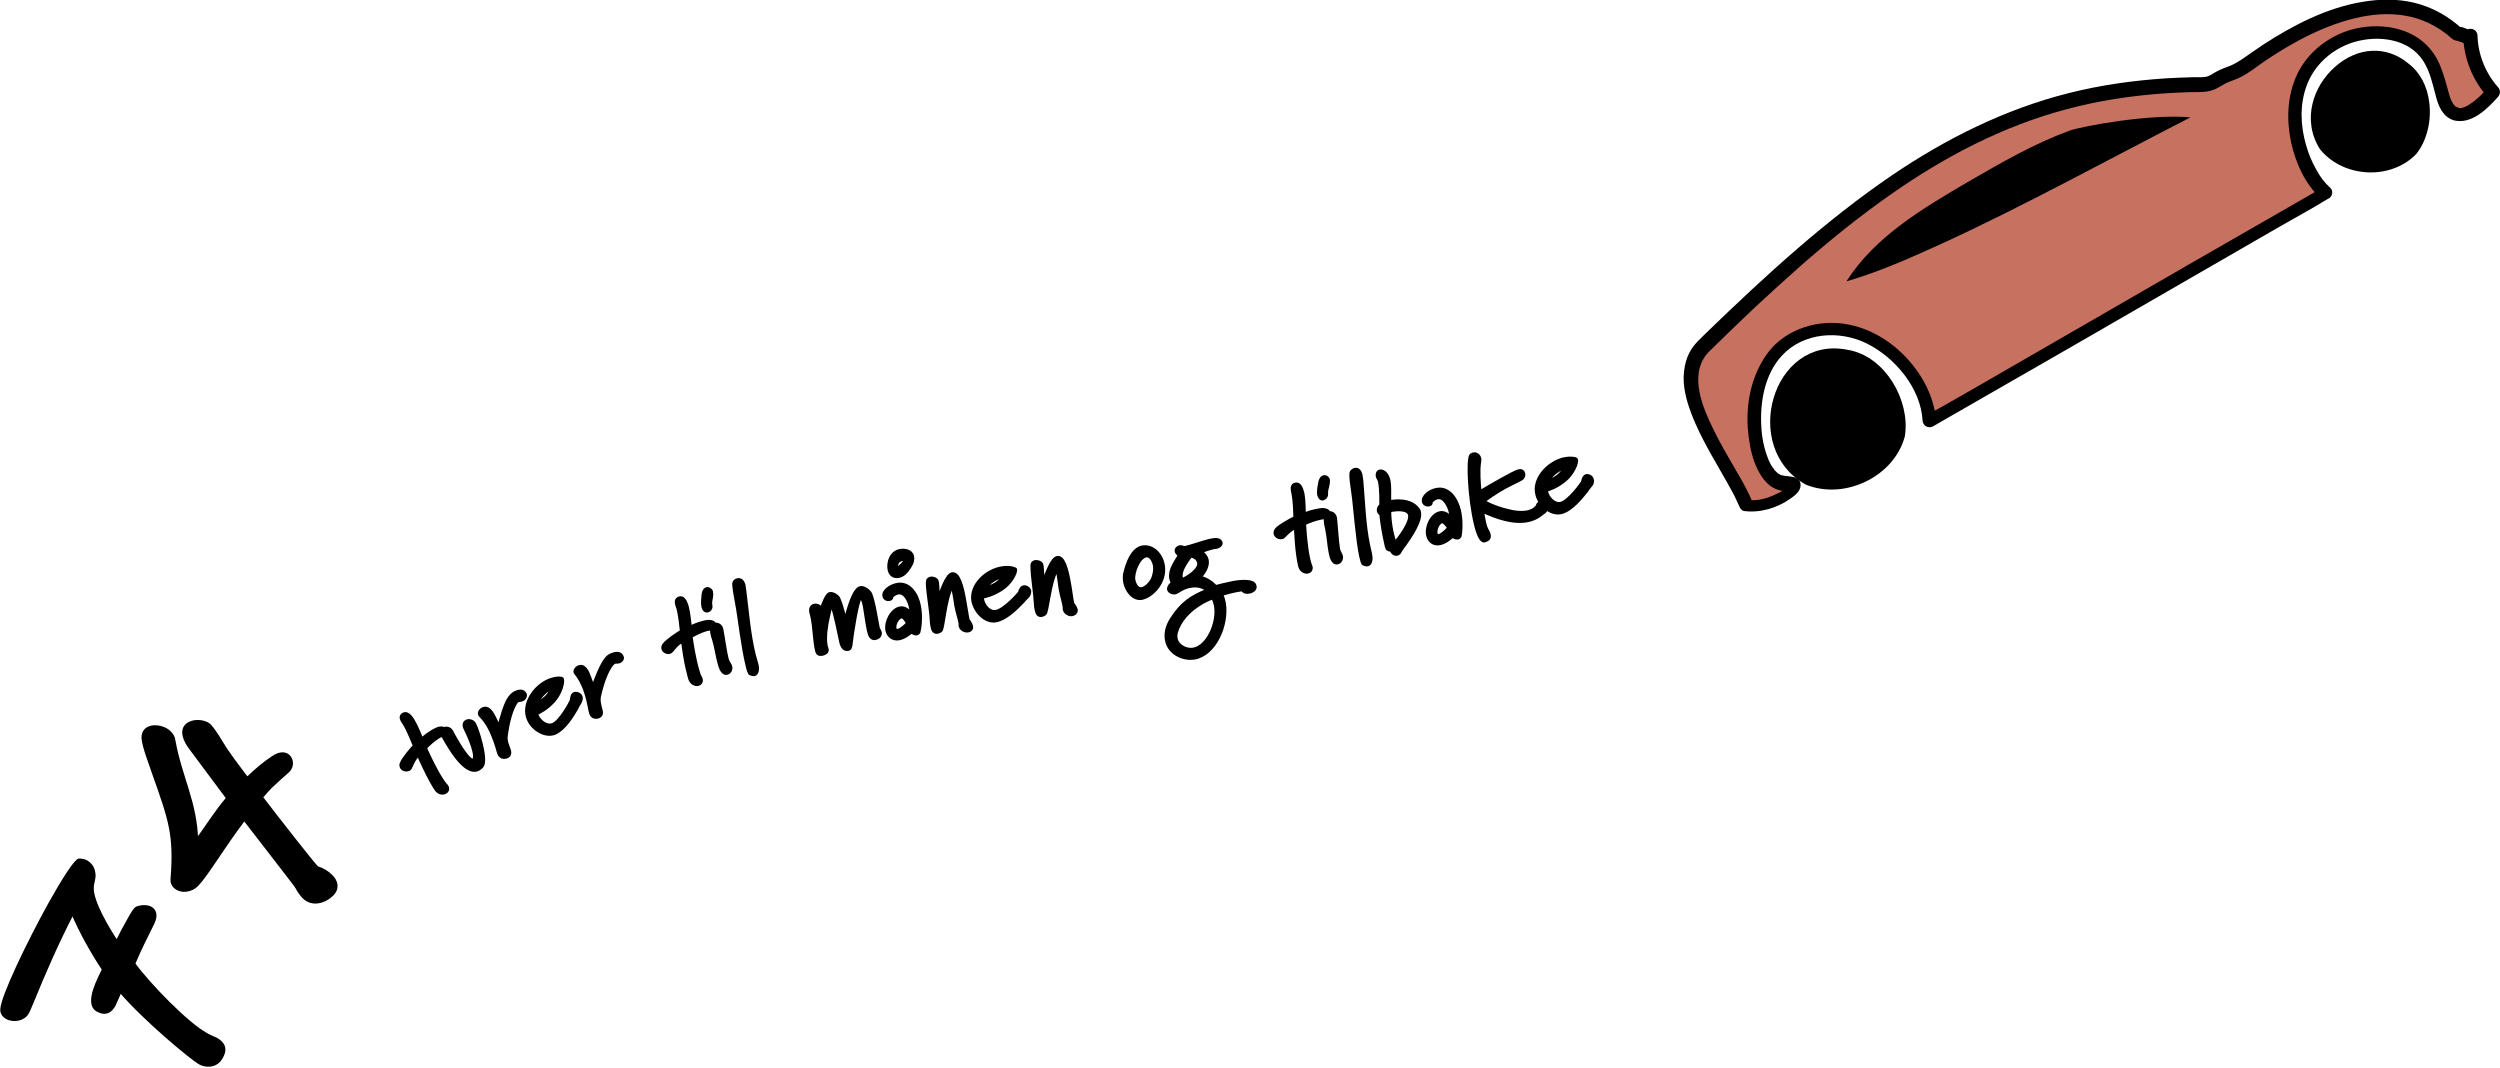
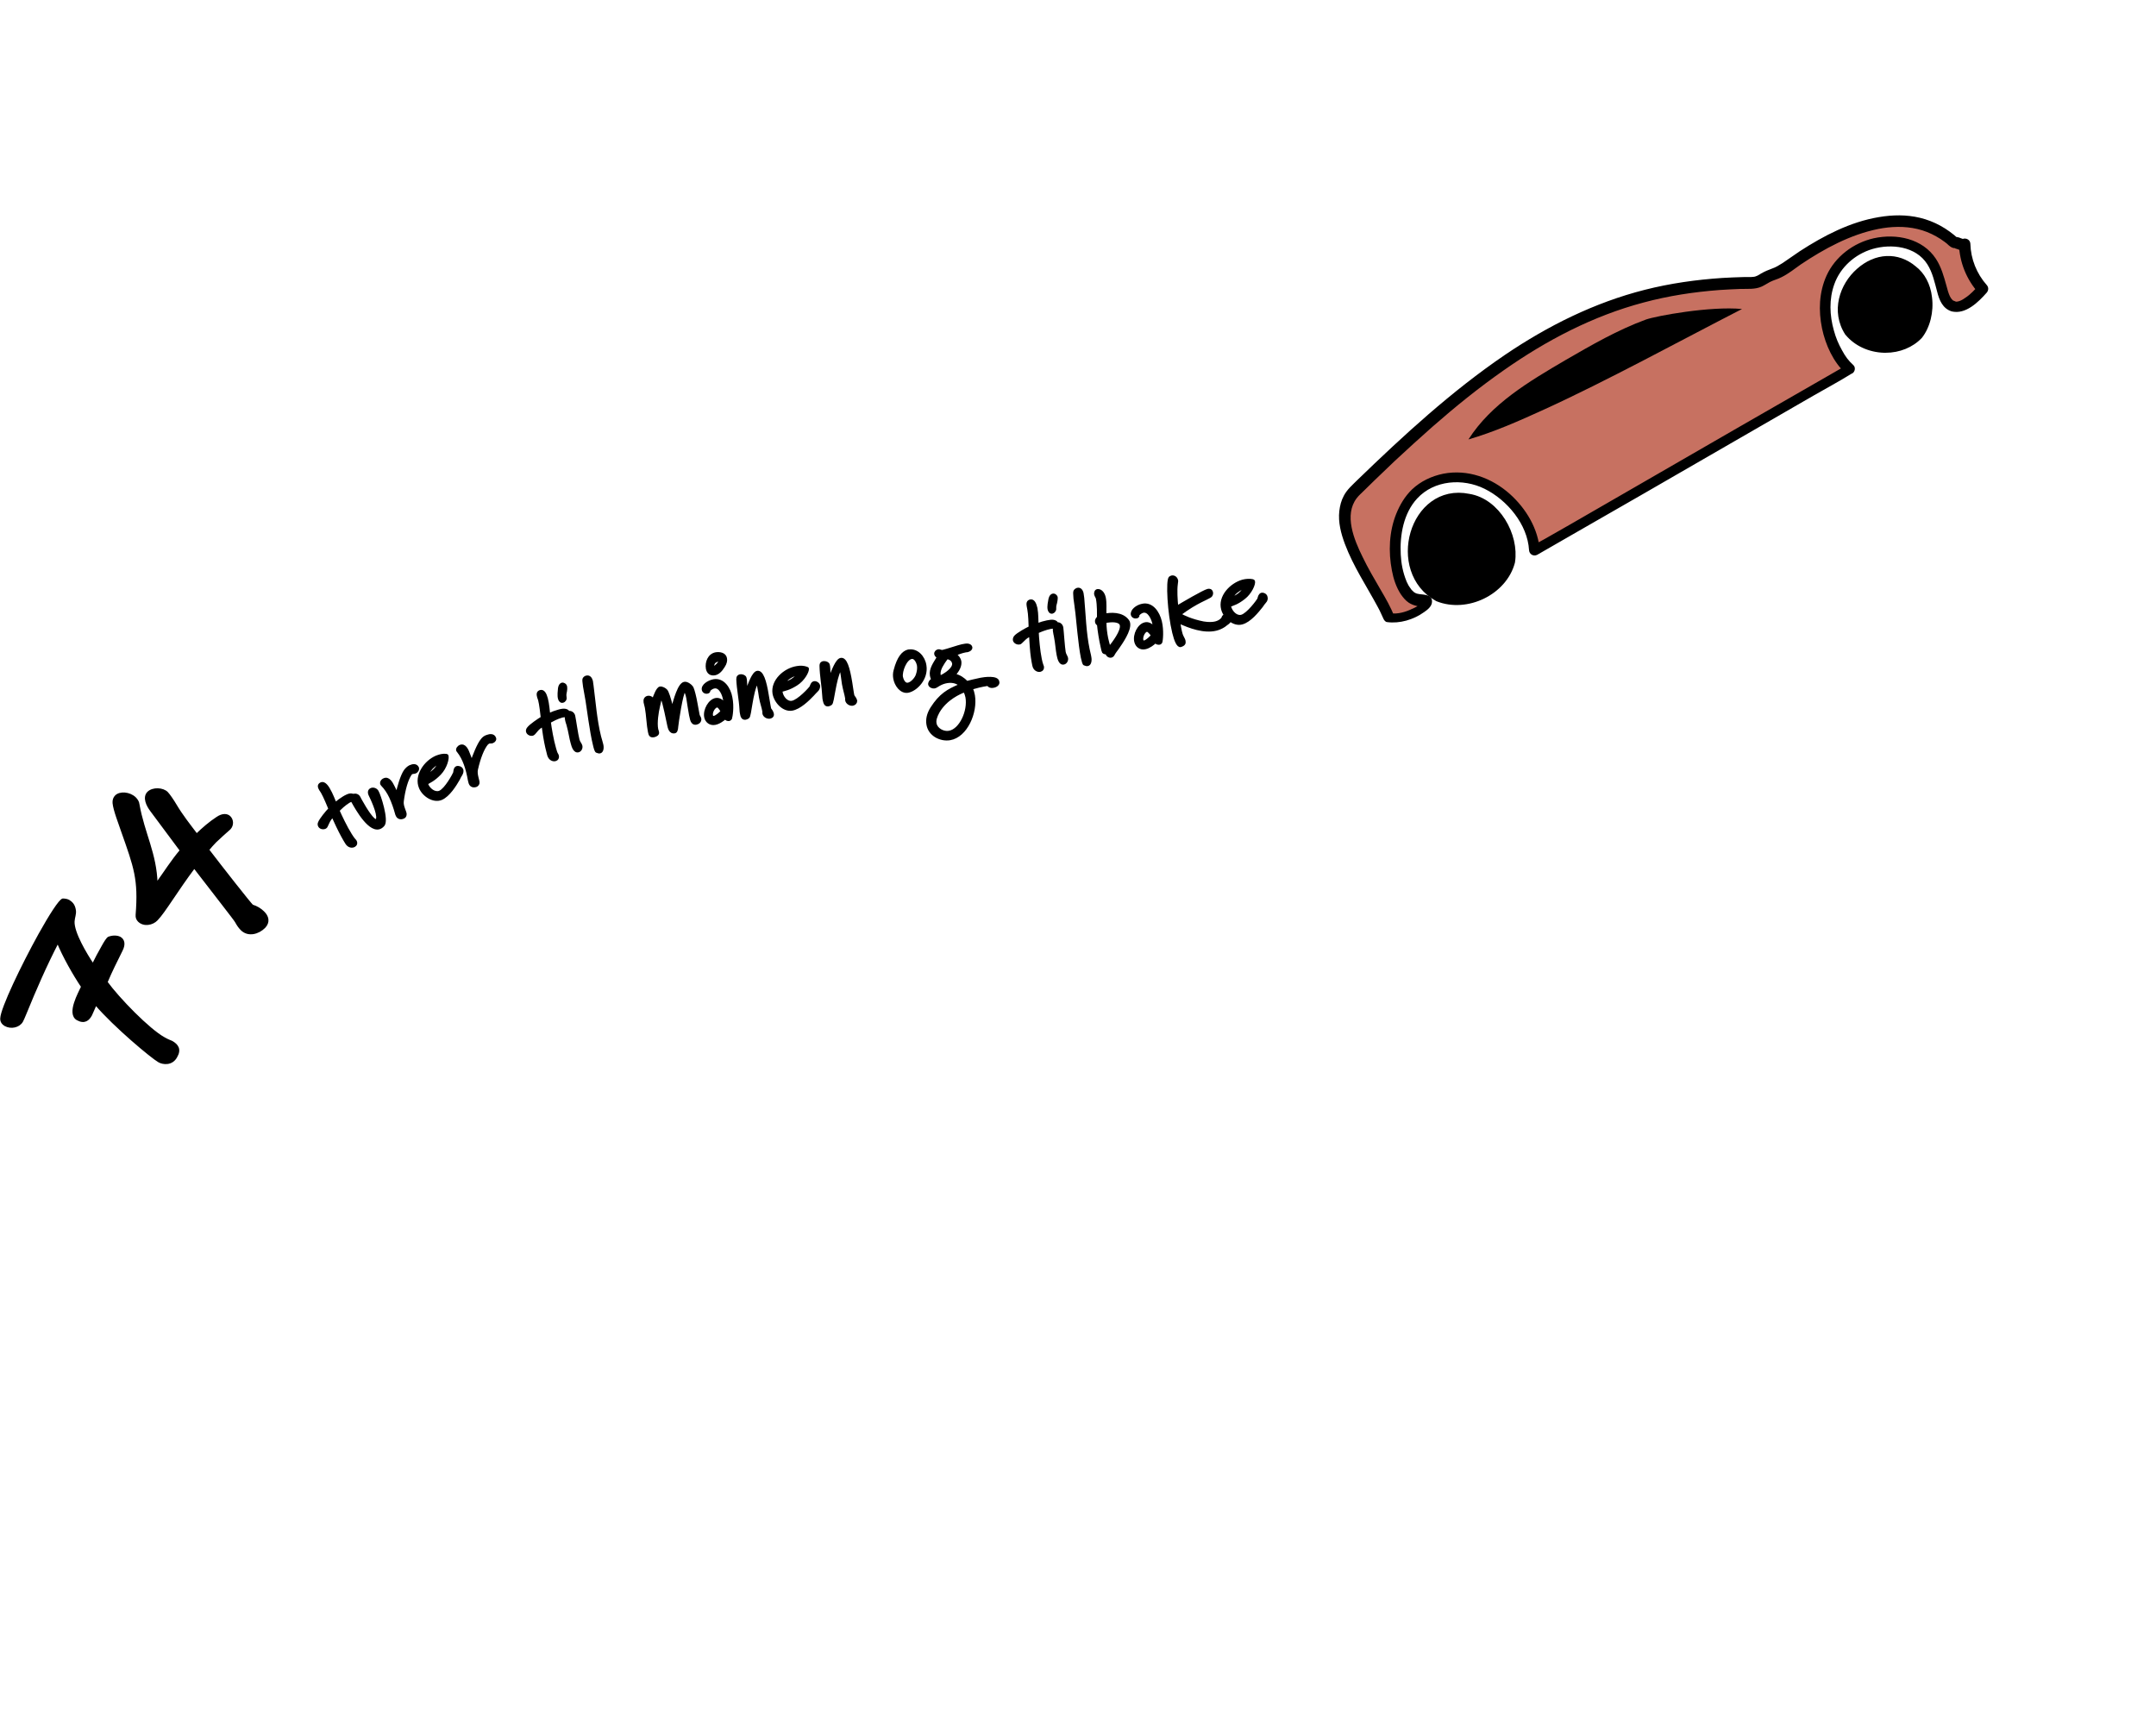
- <svg xmlns="http://www.w3.org/2000/svg" version="1.1" id="Layer_1" x="0px" y="0px" viewBox="0 0 922.2 393.6" style="enable-background:new 0 0 922.2 393.6;" xml:space="preserve">
+ <svg xmlns="http://www.w3.org/2000/svg" version="1.1" id="Layer_1" x="0px" y="0px" viewBox="0 -100 1000 800" style="enable-background:new 0 0 922.2 393.6;" xml:space="preserve">
  <style type="text/css">
	.st0{fill:#C77161;}
	.st1{stroke:#000000;stroke-width:4.206;stroke-miterlimit:10;}
	.st2{stroke:#000000;stroke-width:0.992;stroke-miterlimit:10;}
</style>
-   <g>
+   <g id="group">
    <g>
      <path class="st0" d="M905.8,42c4.4,1.3,9.7-3.3,13.9-8.1c-5.1-5.7-8.1-13.2-8.4-20.9c-0.6,1.3-3.6-1.1-4.9-0.6    c-22.8-21.1-55.6-4.4-77,11c-2.3,1.5-4.7,3.1-7.4,3.9c-3.8,1.1-5.8,4-9.7,3.8c-70.6,0.6-116,30.1-184.3,97    c-13.7,15.4,11,44.1,16.4,58.3c7.7,1.2,18.1-5.1,17.7-7.2c-0.2-1.1-3.7-0.3-6.5-1.7c-9.8-5.1-14-40.5,5.6-52.3    c24.8-13.5,49.8,11.2,50.7,30.2l146-84.1c-11.1-10-20.2-41.9,3.8-55.5c9.5-5.2,22.6-5.2,30.4,1.3C901.9,25.2,898.8,39.9,905.8,42z    " />
      <g>
        <path d="M905.2,44.4c6.5,1.6,12.4-4.3,16.3-8.7c0.9-1.1,0.9-2.5,0-3.5c-4.7-5.3-7.4-12.1-7.6-19.1c-0.1-2.5-3.3-3.4-4.7-1.3     c0.6-0.3,1.2-0.5,1.8-0.8c-0.1,0-0.2,0-0.3-0.1c-0.1-0.1-0.4-0.1-0.6-0.2c-0.5-0.2-0.9-0.3-1.3-0.5c-1-0.3-2-0.5-3-0.2     c0.8,0.2,1.6,0.4,2.4,0.6c-5-4.6-11-8-17.7-9.6c-6.3-1.5-12.7-1.4-19.1-0.3c-13.2,2.2-25.5,8.6-36.6,15.8c-2.7,1.8-5.3,3.7-8,5.5     c-1.6,1-3.2,2-5,2.6c-1.7,0.6-3.3,1.3-4.9,2.2c-1.1,0.7-2.3,1.5-3.7,1.6c-1.5,0.2-3.2,0-4.8,0.1c-3.2,0.1-6.3,0.2-9.5,0.4     c-12.1,0.8-24.2,2.5-36,5.5c-23.3,5.9-45,16.7-64.9,30.2c-24.7,16.8-46.9,37.2-68.4,58c-2.3,2.3-4.8,4.4-6.3,7.3     c-1.2,2.2-1.8,4.6-2.1,7.1c-0.6,5.2,0.8,10.5,2.6,15.3c3.9,10.4,10.1,19.6,15.3,29.3c0.5,0.9,1,1.9,1.4,2.8     c0.5,1.1,0.7,1.5,1.1,2.4c0.3,0.7,0.9,1.6,1.7,1.7c5.9,0.8,12.3-1.1,17.2-4.6c1.6-1.1,3.7-2.7,3.7-4.9c0-3.8-4.6-3-7-3.7     c-0.4-0.1-0.7-0.3-1.1-0.5c-0.1-0.1-0.3-0.2-0.4-0.3c-0.5-0.3,0.4,0.4,0,0c-0.5-0.5-1-0.9-1.4-1.5c0.4,0.5-0.3-0.5-0.4-0.6     c-0.2-0.3-0.4-0.6-0.6-0.9c-0.2-0.4-0.4-0.8-0.6-1.2c-0.1-0.2-0.2-0.4-0.3-0.6c0-0.1-0.3-0.7-0.1-0.3c-1.6-3.9-2.4-8.1-2.6-12.2     c-0.5-9,1.3-19.2,7.6-26c7.9-8.6,21.2-9.5,31.3-4.5c10.5,5.2,19.9,16.5,20.6,28.4c0.1,1.9,2,3.1,3.8,2.2     c4.9-2.8,9.7-5.6,14.6-8.4c11.7-6.7,23.3-13.4,35-20.1c14-8.1,28.1-16.2,42.1-24.3c12.1-7,24.3-14,36.4-21     c5.9-3.4,11.9-6.6,17.7-10.2c0.1-0.1,0.2-0.1,0.3-0.1c1.3-0.8,1.7-2.8,0.5-3.9c-2.3-2.1-3.7-4-5.2-6.8c-1.7-3-2.9-5.9-3.8-9.2     c-2-7-2.3-14.6,0.2-21.5c2.8-7.9,9.6-13.9,17.6-16.3c8.8-2.6,20.2-1.3,25.5,7c2.5,3.9,3.4,8.4,4.6,12.8     C899.5,39.3,901.1,43.1,905.2,44.4c3.1,1,4.4-3.9,1.3-4.8c-0.5-0.2-0.7-0.2-1-0.6c-0.5-0.5-0.6-0.7-1.1-1.6     c-0.6-1.2-1.2-3.3-1.6-4.9c-1.2-4.3-2.4-8.7-4.9-12.5c-6.2-9.4-18.3-11.8-28.8-9.5c-9.4,2.1-17.9,8.5-21.9,17.3     c-3.5,7.7-3.8,16.3-2.1,24.5c1.6,7.6,5.2,15.6,11,20.9c0.2-1.3,0.3-2.6,0.5-3.9c-4.9,2.8-9.7,5.6-14.6,8.4     c-11.7,6.7-23.3,13.4-35,20.1c-14,8.1-28.1,16.2-42.1,24.3c-12.1,7-24.3,14-36.4,21c-4,2.3-8,4.6-12.1,6.9     c-1.9,1.1-3.9,2-5.7,3.3c-0.1,0.1-0.2,0.1-0.3,0.1c1.3,0.7,2.5,1.4,3.8,2.2c-0.6-10.2-6.4-19.8-13.9-26.5     c-8.4-7.5-19.6-11.6-30.9-9.4c-5.4,1.1-10.5,3.5-14.5,7.3c-3.3,3.2-5.6,7.1-7.3,11.3c-3.3,8.2-3.7,17.6-2,26.3     c0.7,3.8,2,7.8,4.2,11.1c1,1.4,2.1,2.8,3.6,3.8c1.1,0.7,2.3,1.2,3.6,1.5c0.9,0.2,1.8,0.3,2.7,0.4c0.2,0,0.5,0.1,0.7,0.1     c0.3,0,0,0.1-0.2-0.2c-0.2-0.4-0.4-0.7-0.6-1.1c-0.2-0.5,0.1-0.8,0.2-1.1c-0.1,0.1-0.4,0.5,0,0.1c-0.2,0.3-0.9,0.9-0.9,0.9     c-1.2,1-2.6,1.7-4,2.3c-2.9,1.4-6.6,2.5-9.8,2c0.6,0.6,1.2,1.2,1.7,1.7c-1.7-4.5-4.1-8.6-6.5-12.7c-2.9-5-5.8-9.9-8.3-15.1     c-4-8.1-8.7-19.5-2.7-27.3c0.9-1.2,2.3-2.4,3.4-3.5c1.6-1.6,3.2-3.1,4.8-4.7c3.1-3,6.3-6,9.4-9c5.7-5.3,11.5-10.6,17.4-15.8     c10.6-9.3,21.6-18.2,33.2-26.3c19.8-13.9,41.4-25.2,64.8-31.4c11.5-3.1,23.3-4.9,35.2-5.8c3.3-0.2,6.5-0.4,9.8-0.5     c3.3-0.1,6.7,0.3,9.8-1.1c1.3-0.6,2.5-1.4,3.8-2.1c1.7-0.9,3.6-1.3,5.3-2.2c3.3-1.6,6.1-3.9,9.1-6c10.9-7.3,22.9-13.8,35.8-16.4     c6-1.2,12.3-1.4,18.2,0c3.1,0.7,6,1.9,8.7,3.4c1.4,0.8,2.7,1.6,4,2.6c0.7,0.5,1.3,1,1.9,1.6c1.1,0.9,1.7,1.3,3.1,1.3     c-0.8,0,0.5,0.3,0.8,0.4c0.5,0.2,1,0.4,1.4,0.5c1.6,0.4,3.2,0.1,4.1-1.4c-1.6-0.4-3.1-0.8-4.7-1.3c0.3,8.4,3.5,16.3,9.1,22.6     c0-1.2,0-2.4,0-3.5c-1.8,2-3.7,4.1-6,5.6c-1.5,1.1-3.5,2.3-5.5,1.8C903.4,38.8,902,43.6,905.2,44.4z" />
      </g>
    </g>
    <g>
      <path d="M808,43.3c-28.5,14.6-62.8,33.4-92,46.7c-11.4,5.2-22.9,10.3-34.9,13.8c10.5-16.5,28.1-26.9,45-36.8    c12.1-7,24.2-14,37.3-18.8C768.2,46.5,793.2,41.9,808,43.3z" />
    </g>
    <g>
      <path d="M889.7,55.3c-8.2,8.8-24.3,8-32.1-1.3c-11.9-18.3,12.3-43.3,29.4-29C895.9,31.8,896.1,47.1,889.7,55.3z" />
      <path d="M874.6,63.6c-0.2,0-0.5,0-0.7,0c-7.1-0.2-13.6-3.2-17.8-8.2l-0.2-0.2c-7-10.8-2.6-23.5,5.4-30.5c8.4-7.5,19.1-8,27.2-1.2    c4.1,3.1,6.9,8.2,7.6,14.3c0.9,6.8-0.9,14.1-4.7,18.9l-0.1,0.1C887.2,61.1,881.1,63.6,874.6,63.6z M859.3,52.8    c3.4,4,8.8,6.5,14.6,6.6c5.6,0.2,10.8-1.8,14.2-5.4c3.1-4,4.5-10,3.8-15.7c-0.6-4.9-2.8-9-6.1-11.5c-7.8-6.5-16.4-3.7-21.8,1.1    C857.4,33.6,853.7,44,859.3,52.8z" />
    </g>
    <path class="st1" d="M700.6,160.5c-3.6,13.5-20.4,21.6-33.5,16.4c-22.2-12.2-11.4-51,14-45.8C693.9,133.1,702.5,148.6,700.6,160.5z   " />
  </g>
  <g>
    <path class="st2" d="M34.7,322.1c0.3,1.8-0.5,3.3-0.6,5.2c-0.3,5.2,5.8,15.3,9,20.1c1.2-2.5,2.9-5.7,4.4-8.3   c1.2-2.2,2.3-3.9,2.9-4.2c1.8-0.7,3.8-0.7,5.2,0c1.6,0.9,2.3,2.8,0.8,5.8c-2.6,5.3-4.7,9.3-7,14.8c5.6,7.7,19.6,22.1,26.7,26   c2.1,1.2,2.8,1.3,3.6,1.7c2.6,1.5,4,3.5,2,6.9c-2,3.7-6.1,3.2-8,2.1c-3.2-1.8-20.5-16.2-29.3-26.5c-0.8,1.7-1.5,3.6-2.2,5   c-1.2,2.2-3,3.8-6.3,2c-4.6-2.6,0.9-12.2,2.2-15.1c-3.9-5.8-8.6-14.1-11.3-20.7c-5.6,10.8-10.4,21.8-15,33.1c-0.8,2-1.3,3-1.6,3.6   c-1.4,2.5-5.1,3.3-7.8,1.8c-1-0.6-1.9-1.6-1.8-3.1c0.2-4.7,9.7-24.5,17.8-39.1c4.9-8.8,9.3-15.6,10.7-16c0,0,1.5-0.1,2.8,0.6   C33.1,318.6,34.3,319.5,34.7,322.1z" />
    <path class="st2" d="M106.5,284.3c-2.4,2.1-4.5,4-6.6,6c-1.2,1.2-2.3,2.5-3.4,3.8c6.1,8,19.2,24.7,20.5,25.9c2,0.6,3.8,1.7,5.1,3   c2.1,2,2.8,4.6,0.5,7c-2.7,2.7-7.4,4.2-10.6,1c-1.1-1.1-1.9-2.4-2.5-3.5c-0.4-0.9-9.9-12.9-19.4-25.3   c-8.2,10.9-13.8,20.6-17.4,24.3c-2,2.1-5.9,2.9-8.3,0.6c-0.7-0.7-1.1-1.6-1-2.8c1.3-16.6-0.8-22-6.8-39c-1.1-3.3-3.6-9.6-3.9-12.9   c-0.1-1.3,0.3-2.4,1-3.1c1.9-2,6.4-1.6,8.9,0.8c0.8,0.8,1.5,1.8,1.6,3c2.4,13.5,8,22.7,8.4,36.8c4.2-5.8,7-10.4,11.3-15.5   C76.4,284.3,70.2,276,70.2,276c-2-2.6-3.6-6.2-1.5-8.4c2.2-2.2,6.9-1.9,8.8,0.1c0.8,0.8,2.8,3.7,3.9,5.6c2.9,4.9,6.4,9.3,9.8,13.8   c2.9-2.8,6.1-5.6,9.5-7.8c2.6-1.8,4.7-1.5,5.8-0.4C107.9,280.3,108,282.7,106.5,284.3z" />
    <path class="st2" d="M163.2,271.2c-0.5,0.3-1.1,0.5-1.4,0.7c-2.1,1.3-3.6,2.8-4.8,4c1,2.3,3.6,7.8,5.7,11.1c0.6,1,1.2,1.8,1.6,2.3   c0.2,0.2,0.4,0.4,0.6,0.7c0.6,1,0.2,1.9-0.5,2.3c-1,0.6-2.7,0.5-3.8-1.3c-1-1.6-2.4-4-4.3-8c-1.1-2.3-1.5-3.3-2-4.4   c-1.6,1.7-1.7,2.3-2.7,4.4c-0.1,0.3-0.3,0.6-0.6,0.8c-0.8,0.5-2.3,0.4-2.9-0.6c-0.3-0.5-0.4-1.1-0.1-1.7c0.6-1.6,3.6-5.2,4.8-6.4   c-0.4-1-2.4-5.8-3.4-7.5c-0.2-0.4-0.6-0.9-0.9-1.4c-0.6-1-1-2.1,0.2-2.8c1.3-0.8,2.7,0.5,3.8,2.4c1.4,2.3,2.6,5.6,3.1,6.7   c1.3-1.1,2.4-1.9,3.7-2.7c0.5-0.3,1-0.6,1.7-0.9c1.5-0.7,2.7-0.5,3.1,0.2C164.3,269.7,164.1,270.6,163.2,271.2z" />
    <path class="st2" d="M177.9,282.7c-0.4,0.5-0.8,0.8-1.3,1.1c-4.9,2.7-11.1-8.3-13.1-11.9l-0.3-0.5c-0.7-1.2-0.3-2.2,0.5-2.6   c0.9-0.5,2.3-0.3,3,1c0.3,0.5,0.5,1.1,0.9,1.7c2.1,3.8,5.7,9.5,7,8.8c0.1-0.1,0.2-0.2,0.3-0.5c0.7-2.6-2.9-10-3.4-11   c-0.7-1.4-0.3-2.4,0.5-2.8c0.9-0.5,2.4-0.2,3.1,1C176.1,268.6,179.9,280.3,177.9,282.7z" />
    <path class="st2" d="M192.7,258.2c-0.6,0.3-1.1,0.1-1.7,0.4c-0.2,0.1-0.4,0.3-0.6,0.6c-1.6,2.4-2.9,6.9-3.6,12.3   c-0.4,2.6,1.6,5.2,1.3,6.4c-0.1,0.7-0.5,1.1-1,1.3c-1.1,0.5-2.4,0.3-3-0.9c-0.2-0.4-0.4-0.9-0.5-1.4c-0.6-2.2-1.5-4.8-2.6-7.2   c-1-2.1-2.3-4.1-3.8-5.6c-0.1-0.1-0.2-0.2-0.3-0.4c-0.4-0.8,0.2-1.9,1.2-2.3c2.1-1,3.6,1.6,4.5,3.5c0.6,1.3,1,2,1.5,2.9   c0.5-2.4,2.1-8.2,3.7-10.4c0.6-0.8,1.3-1.5,2.2-2c1.3-0.6,3-1,3.8,0.6C194.1,256.8,193.6,257.8,192.7,258.2z" />
    <path class="st2" d="M214,259.2c-0.4,0.6-0.9,1.5-1.2,2.2c-1.6,2.8-4.6,7.6-8,9.1c-3.7,1.6-8.5-1.5-10-5.2   c-2.3-5.5,2.2-12.1,7.6-14.4c1.5-0.6,3.1-1,4.5-0.8c0.3,0.1,0.5,0.1,0.6,0.3c0.5,1.2-0.6,5.6-3.4,8.5c-2.9,3-4.7,3.6-6.1,4.5   l0.2,0.5c0.8,2,3.4,4.2,5.7,3.3c2.8-1.2,6.5-8.1,6.8-8.9c0.1-0.9,0.2-2.1,1.1-2.5c0.8-0.3,2.1,0.1,2.5,1   C214.7,257.5,214.4,258.5,214,259.2z M203.5,254c0,0,0-0.1-0.2,0c-0.5,0.2-1.7,0.8-3.1,2.3c-1.3,1.4-2.1,3.3-2.1,3.3   s2.3-1.5,3.4-2.6c1.2-1.3,1.7-2.3,2-2.8C203.4,254.1,203.5,254.1,203.5,254z" />
    <path class="st2" d="M228.4,244.2c-0.6,0.2-1.1,0-1.7,0.2c-0.2,0.1-0.4,0.3-0.7,0.5c-1.9,2.2-3.6,6.6-4.8,11.9   c-0.6,2.5,1,5.4,0.7,6.5c-0.2,0.6-0.6,1-1.1,1.2c-1.2,0.4-2.4,0.1-2.9-1.2c-0.1-0.4-0.3-0.9-0.4-1.5c-0.4-2.3-1-5-1.9-7.4   c-0.8-2.2-1.9-4.3-3.2-5.9c-0.1-0.1-0.2-0.3-0.3-0.4c-0.3-0.8,0.4-1.8,1.4-2.2c2.2-0.8,3.4,2,4.1,4c0.5,1.4,0.8,2.1,1.2,3.1   c0.8-2.3,2.9-7.9,4.7-10c0.6-0.8,1.4-1.4,2.4-1.7c1.3-0.5,3.1-0.7,3.7,1C229.9,243,229.3,243.9,228.4,244.2z" />
    <path class="st2" d="M268.3,243.1c0.3,1.2,1.1,1.9,1.3,2.7c0.3,1.1-0.3,2.3-1.3,2.6c-1.9,0.5-2.7-2.2-3.1-3.7c-0.7-2.3-1-5.2-2-8.7   l-0.3-0.9c-0.3-0.9-0.5-2.1-0.5-3.1c-0.7,0.2-1.4,0.2-1.7,0.3c-2.4,0.7-4.2,1.7-5.7,2.5c0.3,2.5,1.3,8.5,2.4,12.2   c0.3,1.1,0.6,2.1,0.9,2.6c0.2,0.3,0.3,0.5,0.4,0.8c0.3,1.1-0.3,1.9-1.1,2.1c-1.1,0.3-2.7-0.3-3.3-2.3c-0.5-1.9-1.2-4.5-1.9-8.8   c-0.4-2.5-0.5-3.5-0.7-4.8c-2.1,1.2-2.3,1.8-3.8,3.5c-0.2,0.2-0.5,0.5-0.8,0.6c-1,0.3-2.3-0.3-2.6-1.3c-0.2-0.6,0-1.2,0.4-1.7   c1-1.4,4.9-4,6.4-4.9c-0.1-1-0.7-6.3-1.2-8.1c-0.1-0.4-0.3-1-0.5-1.5c-0.3-1.1-0.4-2.3,1-2.7c1.5-0.4,2.4,1.2,3,3.4   c0.7,2.6,0.9,6.1,1.1,7.3c1.5-0.7,2.8-1.2,4.3-1.6c0.6-0.2,1.2-0.3,1.8-0.4c1.6-0.2,2.6,0.3,2.9,1c1.1-0.2,2.3,0.5,2.6,1.8   C266.6,233.2,267.7,241,268.3,243.1z M262.6,219.6c-0.1,1.6-0.6,2.1-0.3,3.8c0.2,0.9-0.4,1.8-1.2,2c-0.9,0.3-1.6-0.5-1.8-1.4   c-0.4-1.4-0.1-3.6,0-4.8c0.2-1.3,0.7-1.9,1.3-2.1c0.8-0.2,1.7,0.4,1.9,1.1C262.6,218.6,262.6,219,262.6,219.6z" />
    <path class="st2" d="M274.8,217.9c1,7.8,1.6,16,3.5,23.7c0.3,1.1,0.8,2.7,1,3.6c0.4,1.5,0.2,3.4-1,3.7c-0.4,0.1-0.9,0-1.6-0.3   c-0.4-0.2-0.8-1.4-1.2-3.2c-1.5-5.9-3-18.1-3.4-20.3c-0.5-2.8-0.9-5.1-1.2-6.8c-0.3-2-0.4-3.2-0.2-3.5c0.2-0.4,0.7-0.9,1.3-1   c1.3-0.3,2.1,0.6,2.5,2C274.6,216.4,274.7,217.1,274.8,217.9z" />
    <path class="st2" d="M322.9,235.6c-0.6,0.1-1.2,0-1.7-0.6c-0.5-0.5-0.8-1.8-1.1-3.3c-0.5-2.5-0.9-5.7-1.3-8   c-0.3-1.5-0.8-3.2-1.3-3.1c-1.1,0.2-3.3,14.8-3.4,16.3c-0.1,1.8-0.5,2.6-1.2,2.7c-2.2,0.4-2.7-2.2-2.9-3.1   c-0.5-2.4-2.1-10.3-2.9-12.2c-0.1-0.3-0.2-0.4-0.4-0.4c-0.4,0.1-0.6,1.7-1.1,3.8c-0.6,2.5-1.4,7.4-0.8,10.5   c0.1,0.4,0.3,0.8,0.4,1.4c0.2,1-0.9,1.6-1.8,1.8c-1.7,0.3-2.1-0.4-2.4-2.1c-0.6-2.8-0.8-7.9-1.4-11.1c-0.2-0.8-0.4-1.6-0.6-2.5   c-0.2-1.2,0.2-2.2,1.4-2.5c1-0.2,2.2,0.3,2.5,1.4c0.7-2.1,2-5.5,3.2-5.7c1-0.2,2.4,0.6,3,1.3c0.6,0.7,1.5,3.2,2.7,8.2   c1.1-3.9,3-11.2,5.6-11.7c1.4-0.3,3.4,1.4,3.8,2.3c0.5,1.1,1.3,4.2,1.8,7.1c0.4,1.8,0.6,3.6,1,5.4c0.1,0.6,0.7,1.2,0.8,1.9   C324.9,234.7,323.9,235.4,322.9,235.6z" />
    <path class="st2" d="M339,233.3c-0.2,0.3-0.5,0.5-0.8,0.6c-0.7,0.1-1.5-0.2-1.8-0.8c-1,0.8-2.9,2.3-4.8,2.6c-2.2,0.4-4.1-1-4.5-3.2   c-0.6-3.3,1.9-7.8,4.9-8.3c1.3-0.2,2.7,0.3,4,2c0-0.6,0-1.3-0.2-2c-0.3-1.8-1.8-5.9-4.5-5.4c-1.2,0.2-2.3,1.2-2.3,1.5   c0,0.5-0.4,0.8-0.9,0.9c-0.9,0.2-1.9-0.3-2.1-1.3c-0.4-2,2.4-3.9,5-4.4c4.6-0.8,7.5,3.9,8.2,8C340.1,227.8,339.3,232.4,339,233.3z    M335.7,209.1c-1.3,2.1-2.6,3.3-4.2,3.6c-1.9,0.3-3.2-0.6-3.6-2.6c-0.5-2.9,0.8-6.5,4.1-7.1c1.8-0.3,4.3,0.1,4.7,2.3   C336.9,206.3,336.7,207.6,335.7,209.1z M332.5,227.6c-1.4,0.4-2.6,2.7-2.3,4.2c0.1,0.6,0.5,0.8,0.9,0.7c1.2-0.2,3-1.9,3.6-2.6   C334.3,229.1,333.2,227.4,332.5,227.6z M333,206.4c-0.6,0.1-1.3,0.4-1.7,0.9c-0.4,0.5-0.6,1.3-0.5,1.9c0,0.1,0.1,0.3,0.3,0.2   c0.7-0.1,2.8-2.3,2.7-2.8C333.7,206.3,333.3,206.3,333,206.4z" />
    <path class="st2" d="M357.1,232.8c-1.2,0.2-2.8-0.6-3-2c0-0.3,0-0.5,0-0.8c-0.3-1.9-1.1-3.9-1.6-6.7c-0.2-1.4-0.4-2.9-0.7-4.3   c-0.2-1.3-0.5-2.5-0.6-2.5c-2.6,4.7-3.1,15.6-4.1,16.2c-0.5,0.4-1,0.5-1.3,0.6c-1.4,0.2-1.9-1-2.1-2.4c-0.1-0.4-0.2-1.2-0.2-1.6   c-0.3-5.4-1.3-9.4-1.5-14.3c0-1.2,0.5-1.6,1.3-1.8c0.8-0.1,1.7,0.2,2.1,0.6c0.3,0.2,0.4,0.7,0.5,1.2c0.2,1.4,0.1,3.5,0.4,5.3   c1.2-3.2,2.9-8.3,4.9-8.7c2.4-0.4,3.8,4.1,4.9,10.9c0.8,4.7,1,5.9,1.1,6.2c0.5,0.6,1,1.4,1.2,2.2   C358.7,231.9,358.1,232.6,357.1,232.8z" />
    <path class="st2" d="M378.9,220.4c-0.6,0.5-1.2,1.3-1.7,1.8c-2.2,2.3-6.2,6.3-9.9,6.9c-4,0.6-7.8-3.5-8.5-7.5   c-0.9-5.9,5-11.3,10.8-12.2c1.6-0.3,3.3-0.2,4.6,0.3c0.3,0.1,0.5,0.2,0.5,0.4c0.2,1.3-1.9,5.3-5.3,7.4c-3.5,2.2-5.4,2.4-7,2.9   l0.1,0.6c0.3,2.1,2.3,4.9,4.8,4.5c3-0.5,8.3-6.3,8.7-7c0.3-0.9,0.7-2,1.7-2.1c0.9-0.1,2,0.6,2.2,1.6   C380,218.9,379.5,219.9,378.9,220.4z M369.9,212.9c0,0,0-0.1-0.2-0.1c-0.5,0.1-1.9,0.4-3.5,1.5c-1.6,1-2.8,2.7-2.8,2.7   s2.6-0.9,3.9-1.7c1.4-1,2.3-1.9,2.6-2.3C369.9,213,369.9,212.9,369.9,212.9z" />
    <path class="st2" d="M395.5,226.8c-1.2,0.2-2.8-0.7-3-2.1c0-0.3,0-0.5,0-0.8c-0.3-1.9-1-3.9-1.5-6.7c-0.2-1.4-0.4-2.9-0.6-4.3   c-0.2-1.3-0.4-2.5-0.6-2.5c-2.6,4.6-3.3,15.5-4.3,16.1c-0.5,0.4-1,0.5-1.3,0.6c-1.4,0.2-1.8-1-2.1-2.4c-0.1-0.4-0.2-1.2-0.2-1.6   c-0.3-5.4-1.2-9.4-1.3-14.3c0-1.2,0.6-1.6,1.3-1.7c0.8-0.1,1.7,0.2,2.1,0.6c0.3,0.2,0.4,0.7,0.5,1.2c0.2,1.4,0.1,3.5,0.4,5.3   c1.3-3.2,3.1-8.3,5.1-8.6c2.4-0.4,3.7,4.2,4.8,10.9c0.7,4.7,0.9,6,1.1,6.3c0.5,0.6,1,1.4,1.2,2.2   C397.1,225.9,396.5,226.6,395.5,226.8z" />
    <path class="st2" d="M421.1,220.8c-3.3,0.5-5.8-3.1-6.3-6.2c-0.2-1.2-0.2-2.5,0.2-3.8c1.5-5.8,3.7-8.5,6.3-9.1l0.2,0   c3.9-0.6,7.1,2.9,7.7,6.9C430.2,214.8,425,220.1,421.1,220.8z M422.9,205.1c-2.8,0.4-5,6.2-4.6,8.8c0.2,1.1,1.1,3.5,2.8,3.2   c1.6-0.2,3.7-2.5,4.2-4.2c0.5-1.5,0.7-2.9,0.5-4.3C425.6,207.5,424.6,204.9,422.9,205.1z" />
    <path class="st2" d="M460.7,218.5c-0.9,0.2-1.9,0-2.5-0.9c-3.3,0.5-5.4,1.1-7.5,1.7c0.5,1,0.8,2.1,1,3.2c1.3,7.9-3.4,19-11.1,20.3   c-4.3,0.7-9.6-1.8-10.4-6.8c-0.4-2.3,0.1-4.9,1.8-7.6c4-6.3,7.7-8.4,13.2-10.7c-1.7-1.4-3.8-1.7-5.8-1.4c-1.4,0.2-2.7,0.7-3.9,1.4   c-0.7,0.4-1.4,1-2.2,1.1c-0.8,0.1-2.1-0.4-2.3-1.4c-0.1-0.8,0.5-1.8,1.4-2.3c-0.3-0.6-0.5-1.2-0.6-1.8c-0.5-3.1,1.6-5.8,3.2-8.5   c-0.8-0.5-1.1-1-1.2-1.5c-0.1-0.8,0.5-1.5,1.4-1.7c0.7-0.1,1.2,0.4,2,0.3c1-0.2,2.8-0.8,4.8-1.4c1-0.3,3.9-1.3,5.7-1.5   c0.9-0.2,2.6,0,2.8,1.2c0.1,0.7-0.5,1.5-2,1.8c-0.2,0-0.5,0-0.8,0.1c-1.6,0.3-3,0.9-4.5,1.4c1.3,1,2,2.1,2.2,3.2   c0.3,2-0.8,4.2-2.6,6.2c2.4,0.6,4,1.7,5.7,3.4c1.2-0.3,3.8-1,6.4-1.5c1.5-0.3,7.7-1.2,8.1,1.3C463.4,217.3,462.1,218.3,460.7,218.5   z M447.3,220.6c-1.9,0.7-8.5,3.5-12,9.6c-1.2,2.2-1.7,3.9-1.4,5.3c0.4,2.6,3.7,4.4,6.3,3.9c5.2-0.9,9.2-9.6,8.1-16   C448.1,222.4,447.8,221.5,447.3,220.6z M439.3,205.2c-1.2,1.5-2,2.8-2.6,3.9c-0.6,1.2-1.1,2.5-0.9,3.8c0,0.3,0.1,0.6,0.2,0.9   c2.1-0.9,6.5-3.7,6.1-6.2C441.7,205.7,439.9,205.3,439.3,205.2z" />
    <path class="st2" d="M493.8,202.4c0.2,1.2,0.9,1.9,1.1,2.8c0.2,1.1-0.5,2.3-1.5,2.5c-1.9,0.4-2.5-2.4-2.8-3.9   c-0.5-2.4-0.6-5.2-1.3-8.8l-0.2-0.9c-0.2-0.9-0.4-2.1-0.2-3.1c-0.8,0.1-1.4,0.1-1.7,0.2c-2.4,0.5-4.3,1.3-5.9,2   c0.1,2.5,0.6,8.6,1.4,12.4c0.2,1.1,0.5,2.1,0.7,2.7c0.1,0.3,0.2,0.5,0.3,0.8c0.2,1.1-0.4,1.8-1.3,2c-1.1,0.2-2.7-0.5-3.1-2.5   c-0.4-1.9-0.9-4.6-1.2-9c-0.2-2.5-0.2-3.6-0.3-4.9c-2.1,1-2.4,1.6-4.1,3.2c-0.2,0.2-0.5,0.5-0.9,0.5c-1,0.2-2.3-0.5-2.5-1.5   c-0.1-0.6,0.1-1.2,0.5-1.7c1.1-1.3,5.3-3.6,6.8-4.3c0-1.1-0.2-6.3-0.6-8.2c-0.1-0.4-0.2-1-0.3-1.6c-0.2-1.1-0.2-2.3,1.2-2.6   c1.5-0.3,2.3,1.4,2.8,3.6c0.5,2.7,0.4,6.1,0.5,7.4c1.6-0.6,2.9-1,4.4-1.3c0.6-0.1,1.2-0.2,1.9-0.3c1.6-0.1,2.6,0.5,2.8,1.2   c1.1-0.2,2.2,0.7,2.4,2C492.9,192.4,493.4,200.2,493.8,202.4z M490,178.5c-0.2,1.6-0.7,2.1-0.6,3.7c0.1,0.9-0.6,1.7-1.3,1.9   c-0.9,0.2-1.5-0.6-1.7-1.5c-0.3-1.5,0.2-3.6,0.4-4.8c0.3-1.3,0.9-1.9,1.5-2c0.8-0.2,1.7,0.5,1.8,1.3   C490.1,177.5,490.1,177.9,490,178.5z" />
    <path class="st2" d="M502.4,177.3c0.7,7.8,0.9,16.1,2.5,23.8c0.2,1.1,0.7,2.8,0.8,3.7c0.3,1.5,0,3.4-1.2,3.6   c-0.4,0.1-0.9,0-1.6-0.3c-0.4-0.2-0.7-1.4-1.1-3.2c-1.2-5.9-2.2-18.2-2.5-20.5c-0.3-2.8-0.7-5.1-0.9-6.8c-0.2-2-0.2-3.2,0-3.5   c0.2-0.4,0.7-0.8,1.3-1c1.3-0.3,2.1,0.7,2.4,2.1C502.2,175.7,502.3,176.4,502.4,177.3z" />
    <path class="st2" d="M518.4,200.8c-0.5,0.7-1.4,1.8-1.8,2.6c-0.3,0.7-0.8,1-1.2,1.1c-0.9,0.2-1.9-0.4-2.2-1.5   c-0.5,0-1.2-0.1-1.6-0.6c-0.1-0.1-0.4-1.2-0.7-2.8c-0.6-2.6-1.3-6.8-1.6-9.9c-0.5-0.3-0.8-0.7-0.9-1.2c-0.2-0.7,0.2-1.6,0.9-2.2   c0-1.2,0.1-5.6-0.5-8.7c-0.1-0.6-0.6-1.1-0.8-1.9c-0.2-1.1,0.3-1.9,1-2c1.1-0.2,2.8,0.7,3.4,3.5c0.5,2.6,0.2,5.2,0.3,7.8   c2.1-0.4,7.7-1,10.5,2.8c0.3,0.4,0.4,0.7,0.5,1.2C524.3,192.4,520.2,198.2,518.4,200.8z M513.5,188.3l-0.8,0.2c0,2.5,0.3,5,0.8,7.5   c0.3,1.4,0.7,2.8,1.1,4.2c1.7-2.1,5.8-7.5,5.3-10.2C519.5,187.7,515.3,188,513.5,188.3z" />
    <path class="st2" d="M538.6,197.9c-0.2,0.3-0.4,0.5-0.8,0.6c-0.7,0.1-1.5-0.1-1.9-0.7c-0.9,0.9-2.8,2.4-4.7,2.8   c-2.2,0.5-4.1-0.8-4.6-3c-0.8-3.3,1.5-7.9,4.5-8.5c1.3-0.3,2.7,0.2,4.1,1.8c0-0.6-0.1-1.3-0.3-2c-0.4-1.8-2.1-5.8-4.7-5.2   c-1.2,0.3-2.2,1.3-2.2,1.6c0.1,0.5-0.3,0.9-0.8,1c-0.9,0.2-1.9-0.2-2.2-1.2c-0.4-2,2.2-4.1,4.8-4.6c4.6-1,7.6,3.5,8.6,7.7   C539.4,192.4,538.9,197.1,538.6,197.9z M531.9,192.5c-1.4,0.4-2.4,2.9-2.1,4.3c0.1,0.6,0.5,0.8,1,0.7c1.1-0.3,2.9-2,3.5-2.8   C533.8,193.9,532.6,192.4,531.9,192.5z" />
    <path class="st2" d="M569.1,189.4c-0.4,0.2-0.8,0.7-1.5,1.1c-1.1,0.7-2.3,1.2-3.5,1.5c-5.6,1.4-12.4-1.1-17.1-3.3   c0.1,1.3,0.4,2.7,0.7,4.1c0.2,1,0.5,1.9,1,2.8c0.3,0.6,0.6,1.1,0.7,1.7c0.2,1-0.1,1.8-1.8,2.3c-1.3,0.3-2.5-2.4-3.4-6.2   c-2.2-8.9-3.1-24.4-1.6-25.6c0.3-0.2,0.6-0.3,0.8-0.4c1.2-0.3,2.3,0.6,2.5,1.7c0.1,0.2,0.1,0.4-0.1,1.8c-0.4,2.9-0.1,7.4,0.2,10.4   c2.7-1.6,12.2-7.2,14.2-7.7c0.8-0.2,1.6,0,1.9,1c0.2,0.6,0,1.3-0.4,1.8c-0.4,0.5-4,2.1-4.7,2.5c-2.4,1.2-5.7,3.1-9.6,6   c1.5,0.9,5.2,2.7,10.8,3.8c2.4,0.4,4.2,0.3,5.5,0c2.4-0.6,3.3-2,3.3-2.1c0.2-0.8,0.7-1.2,1.3-1.3c1-0.2,2.3,0.4,2.5,1.4   C570.9,187.4,570.6,188.4,569.1,189.4z" />
    <path class="st2" d="M586.8,179.2c-0.5,0.5-1.1,1.4-1.5,2c-2,2.5-5.5,6.9-9.2,7.9c-3.9,1.1-8.2-2.7-9.2-6.5   c-1.6-5.8,3.8-11.7,9.5-13.3c1.6-0.4,3.3-0.5,4.6-0.2c0.3,0.1,0.5,0.2,0.6,0.4c0.4,1.3-1.4,5.5-4.5,7.9c-3.3,2.6-5.1,2.9-6.7,3.6   l0.2,0.6c0.6,2.1,2.8,4.6,5.2,4c2.9-0.8,7.6-7.2,7.9-7.9c0.2-0.9,0.5-2,1.4-2.3c0.9-0.2,2.1,0.4,2.3,1.4   C587.7,177.6,587.4,178.6,586.8,179.2z M577.1,172.7c0,0,0-0.1-0.2,0c-0.5,0.1-1.8,0.6-3.4,1.9c-1.5,1.2-2.5,3-2.5,3   s2.5-1.1,3.7-2.1c1.3-1.1,2-2.1,2.3-2.5C577.1,172.8,577.1,172.8,577.1,172.7z" />
  </g>
+   <animateTransform attributeName="transform" attributeType="XML" type="translate" values="0,0; 100,-100;" dur="8s" repeatCount="indefinite" />
</svg>
